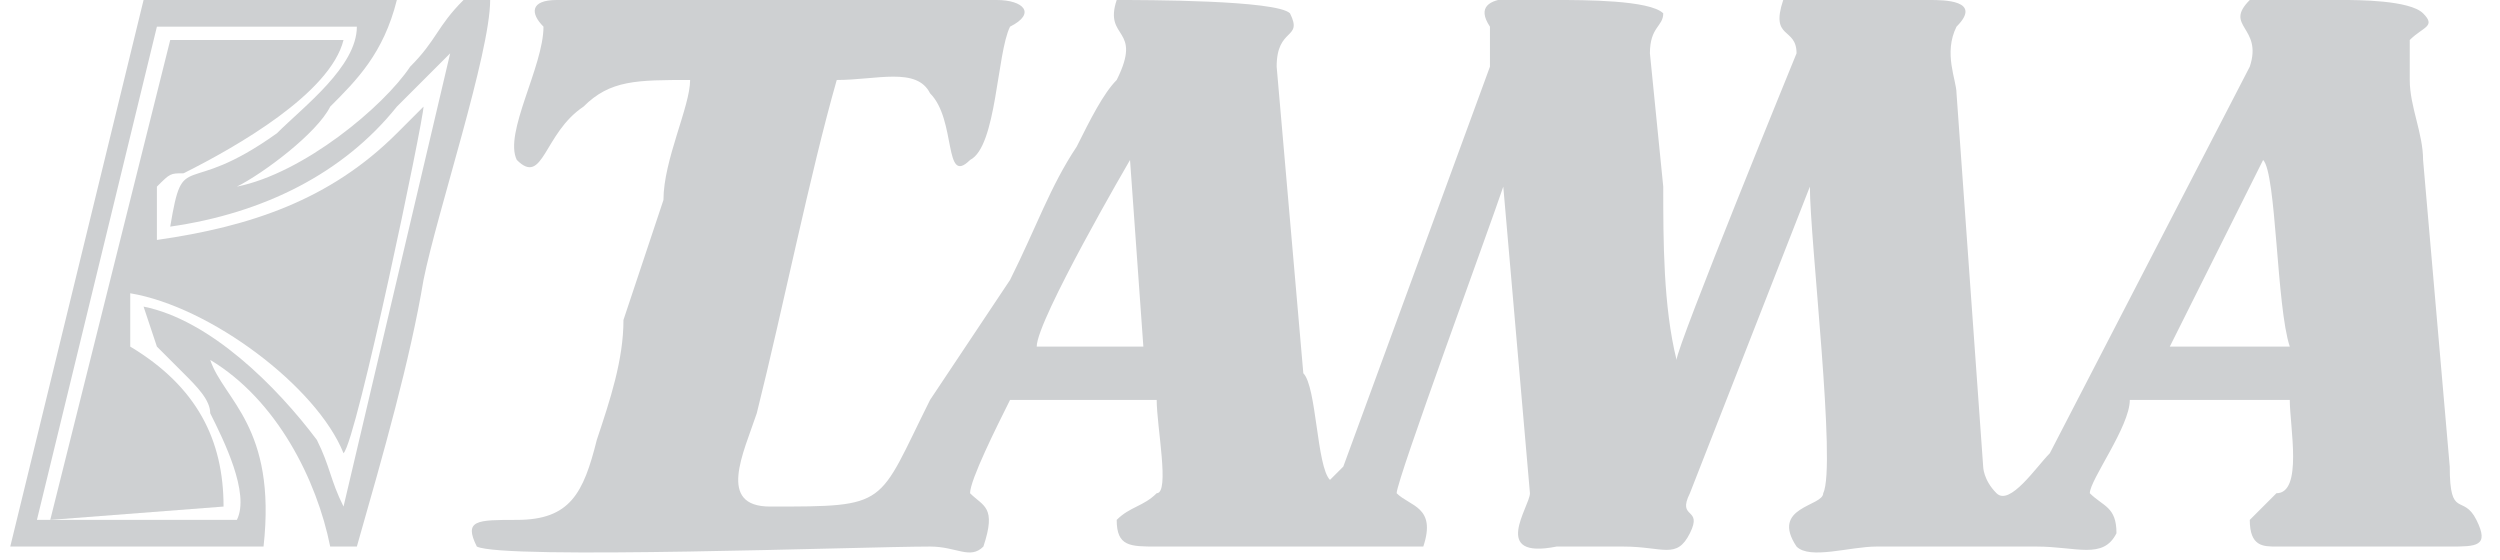
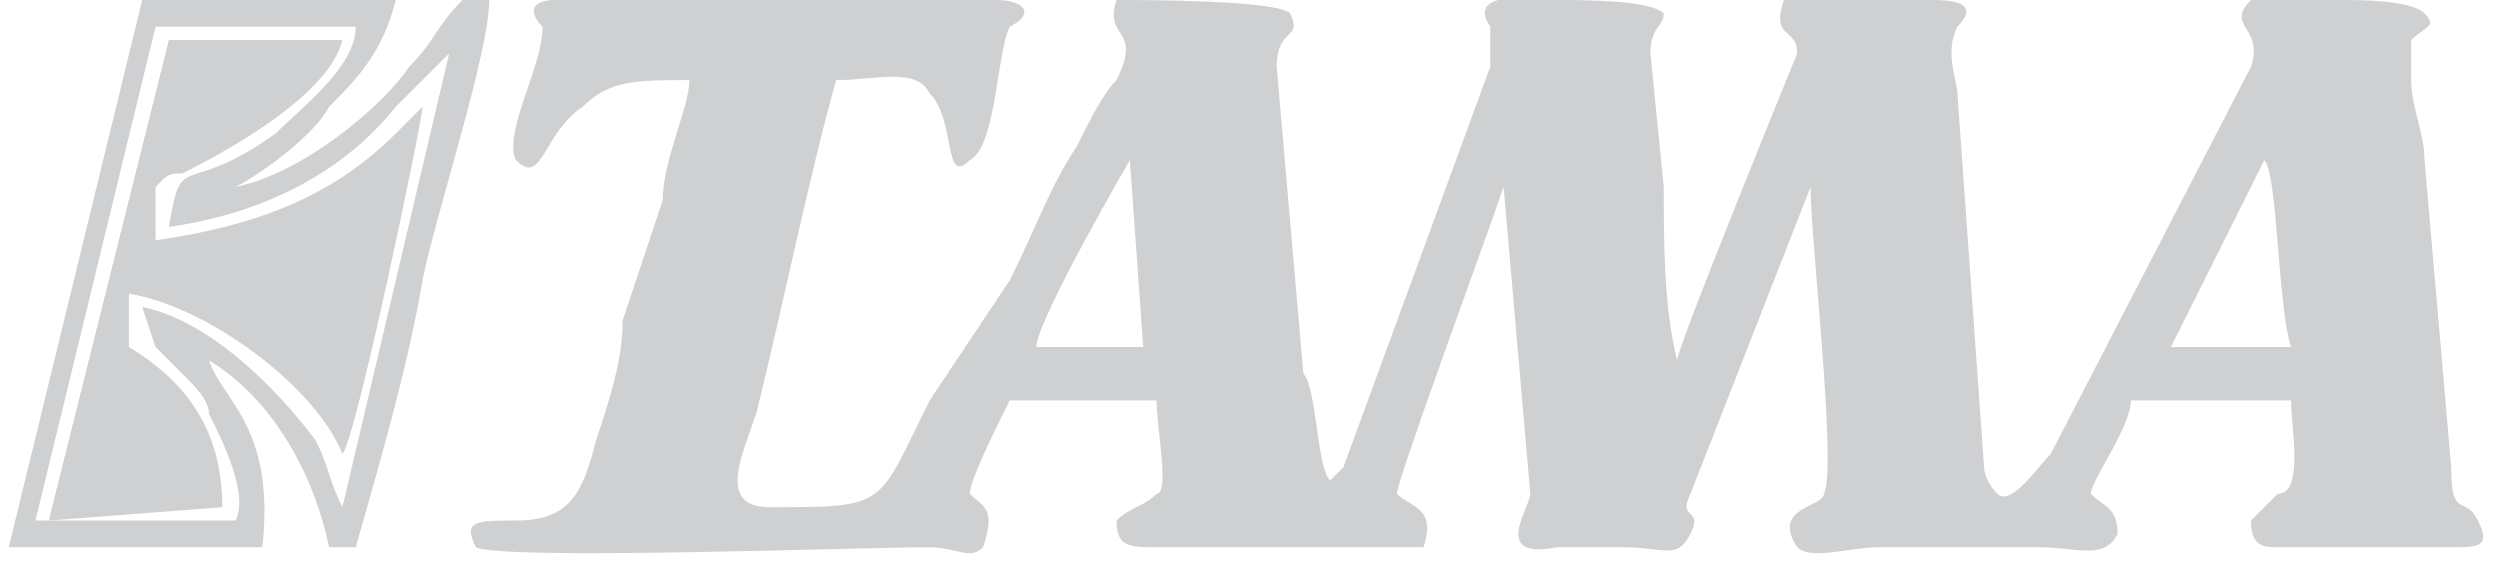
- <svg xmlns="http://www.w3.org/2000/svg" xml:space="preserve" width="0.835in" height="0.187in" version="1.1" style="shape-rendering:geometricPrecision; text-rendering:geometricPrecision; image-rendering:optimizeQuality; fill-rule:evenodd; clip-rule:evenodd" viewBox="0 0 186 42">
+ <svg xmlns="http://www.w3.org/2000/svg" width="80.151" height="17.972" version="1.1" xml:space="preserve" style="shape-rendering:geometricPrecision;text-rendering:geometricPrecision;image-rendering:optimizeQuality;fill-rule:evenodd;clip-rule:evenodd" viewBox="0 0 186 42">
  <defs>
-     <style type="text/css">
-    
-     .fil0 {fill:#CED0D2}
-    
-   </style>
+     <style type="text/css">.fil0{fill:#ced0d2}</style>
  </defs>
  <g id="Layer_x0020_1">
    <g id="_2216035126784">
-       <path class="fil0" d="M11 18c0,-1 0,-3 0,-4 1,-1 1,-1 2,-1 4,-2 11,-6 12,-10l-13 0 -9 36 13 -1c0,-5 -2,-9 -7,-12l0 -4c6,1 14,7 16,12 1,-1 6,-25 6,-26 -1,1 -1,1 -2,2 -5,5 -11,7 -18,8z" />
-       <path class="fil0" d="M11 2l15 0c0,3 -4,6 -6,8 -7,5 -7,1 -8,7 7,-1 13,-4 17,-9l4 -4 -8 34c-1,-2 -1,-3 -2,-5 -3,-4 -8,-9 -13,-10l1 3c1,1 1,1 2,2 1,1 2,2 2,3 1,2 3,6 2,8l-15 0 9 -37zm-11 39l0 0 19 0c1,-9 -3,-11 -4,-14 5,3 8,9 9,14l2 0c2,-7 4,-14 5,-20 1,-5 5,-17 5,-21l-2 0c-2,2 -2,3 -4,5 -2,3 -8,8 -13,9 2,-1 6,-4 7,-6 2,-2 4,-4 5,-8l-19 0 -10 41z" />
-       <path class="fil0" d="M169 12c1,1 1,11 2,14l-9 0 7 -14zm-92 14c0,-2 7,-14 7,-14l1 14 -8 0zm-39 -14c2,2 2,-2 5,-4 2,-2 4,-2 8,-2 0,2 -2,6 -2,9 -1,3 -2,6 -3,9 0,3 -1,6 -2,9 -1,4 -2,6 -6,6 -3,0 -4,0 -3,2 2,1 29,0 34,0 2,0 3,1 4,0 1,-3 0,-3 -1,-4 0,-1 2,-5 3,-7l11 0c0,2 1,7 0,7 -1,1 -2,1 -3,2 0,2 1,2 3,2l18 0c1,0 2,0 2,0 1,-3 -1,-3 -2,-4 0,-1 7,-20 8,-23l2 23c0,1 -3,5 2,4 2,0 4,0 5,0 3,0 4,1 5,-1 1,-2 -1,-1 0,-3l9 -23c0,4 2,21 1,23 0,1 -4,1 -2,4 1,1 4,0 6,0l12 0c3,0 5,1 6,-1 0,-2 -1,-2 -2,-3 0,-1 3,-5 3,-7l12 0c0,2 1,7 -1,7 -1,1 -1,1 -2,2 0,2 1,2 2,2l13 0c2,0 3,0 2,-2 -1,-2 -2,0 -2,-4l-2 -23c0,-2 -1,-4 -1,-6 0,-1 0,-2 0,-3 1,-1 2,-1 1,-2 -1,-1 -5,-1 -6,-1 -2,0 -6,0 -7,0 -2,2 1,2 0,5l-15 29c-1,1 -3,4 -4,3 -1,-1 -1,-2 -1,-2l-2 -28c0,-1 -1,-3 0,-5 2,-2 -1,-2 -2,-2l-11 0c-1,3 1,2 1,4 0,0 -9,22 -9,23 -1,-4 -1,-9 -1,-13l-1 -10c0,-2 1,-2 1,-3 -1,-1 -6,-1 -8,-1 -1,0 -7,-1 -5,2 0,1 0,0 0,2 0,0 0,1 0,1l-11 30c-1,1 -1,1 -1,1 -1,-1 -1,-7 -2,-8l-2 -23c0,-3 2,-2 1,-4 -1,-1 -11,-1 -13,-1 -1,3 2,2 0,6 -1,1 -2,3 -3,5 -2,3 -3,6 -5,10 -2,3 -4,6 -6,9 -4,8 -3,8 -12,8 -4,0 -2,-4 -1,-7 2,-8 4,-18 6,-25 3,0 6,-1 7,1 2,2 1,7 3,5 2,-1 2,-8 3,-10 2,-1 1,-2 -1,-2l-33 0c-2,0 -2,1 -1,2 0,3 -3,8 -2,10z" />
+       <path d="M11 18c0,-1 0,-3 0,-4 1,-1 1,-1 2,-1 4,-2 11,-6 12,-10l-13 0 -9 36 13 -1c0,-5 -2,-9 -7,-12l0 -4c6,1 14,7 16,12 1,-1 6,-25 6,-26 -1,1 -1,1 -2,2 -5,5 -11,7 -18,8z" class="fil0" />
+       <path d="M11 2l15 0c0,3 -4,6 -6,8 -7,5 -7,1 -8,7 7,-1 13,-4 17,-9l4 -4 -8 34c-1,-2 -1,-3 -2,-5 -3,-4 -8,-9 -13,-10l1 3c1,1 1,1 2,2 1,1 2,2 2,3 1,2 3,6 2,8l-15 0 9 -37zm-11 39l0 0 19 0c1,-9 -3,-11 -4,-14 5,3 8,9 9,14l2 0c2,-7 4,-14 5,-20 1,-5 5,-17 5,-21l-2 0c-2,2 -2,3 -4,5 -2,3 -8,8 -13,9 2,-1 6,-4 7,-6 2,-2 4,-4 5,-8l-19 0 -10 41z" class="fil0" />
+       <path d="M169 12c1,1 1,11 2,14l-9 0 7 -14zm-92 14c0,-2 7,-14 7,-14l1 14 -8 0zm-39 -14c2,2 2,-2 5,-4 2,-2 4,-2 8,-2 0,2 -2,6 -2,9 -1,3 -2,6 -3,9 0,3 -1,6 -2,9 -1,4 -2,6 -6,6 -3,0 -4,0 -3,2 2,1 29,0 34,0 2,0 3,1 4,0 1,-3 0,-3 -1,-4 0,-1 2,-5 3,-7l11 0c0,2 1,7 0,7 -1,1 -2,1 -3,2 0,2 1,2 3,2l18 0c1,0 2,0 2,0 1,-3 -1,-3 -2,-4 0,-1 7,-20 8,-23l2 23c0,1 -3,5 2,4 2,0 4,0 5,0 3,0 4,1 5,-1 1,-2 -1,-1 0,-3l9 -23c0,4 2,21 1,23 0,1 -4,1 -2,4 1,1 4,0 6,0l12 0c3,0 5,1 6,-1 0,-2 -1,-2 -2,-3 0,-1 3,-5 3,-7l12 0c0,2 1,7 -1,7 -1,1 -1,1 -2,2 0,2 1,2 2,2l13 0c2,0 3,0 2,-2 -1,-2 -2,0 -2,-4l-2 -23c0,-2 -1,-4 -1,-6 0,-1 0,-2 0,-3 1,-1 2,-1 1,-2 -1,-1 -5,-1 -6,-1 -2,0 -6,0 -7,0 -2,2 1,2 0,5l-15 29c-1,1 -3,4 -4,3 -1,-1 -1,-2 -1,-2l-2 -28c0,-1 -1,-3 0,-5 2,-2 -1,-2 -2,-2l-11 0c-1,3 1,2 1,4 0,0 -9,22 -9,23 -1,-4 -1,-9 -1,-13l-1 -10c0,-2 1,-2 1,-3 -1,-1 -6,-1 -8,-1 -1,0 -7,-1 -5,2 0,1 0,0 0,2 0,0 0,1 0,1l-11 30c-1,1 -1,1 -1,1 -1,-1 -1,-7 -2,-8l-2 -23c0,-3 2,-2 1,-4 -1,-1 -11,-1 -13,-1 -1,3 2,2 0,6 -1,1 -2,3 -3,5 -2,3 -3,6 -5,10 -2,3 -4,6 -6,9 -4,8 -3,8 -12,8 -4,0 -2,-4 -1,-7 2,-8 4,-18 6,-25 3,0 6,-1 7,1 2,2 1,7 3,5 2,-1 2,-8 3,-10 2,-1 1,-2 -1,-2l-33 0c-2,0 -2,1 -1,2 0,3 -3,8 -2,10z" class="fil0" />
    </g>
  </g>
</svg>
